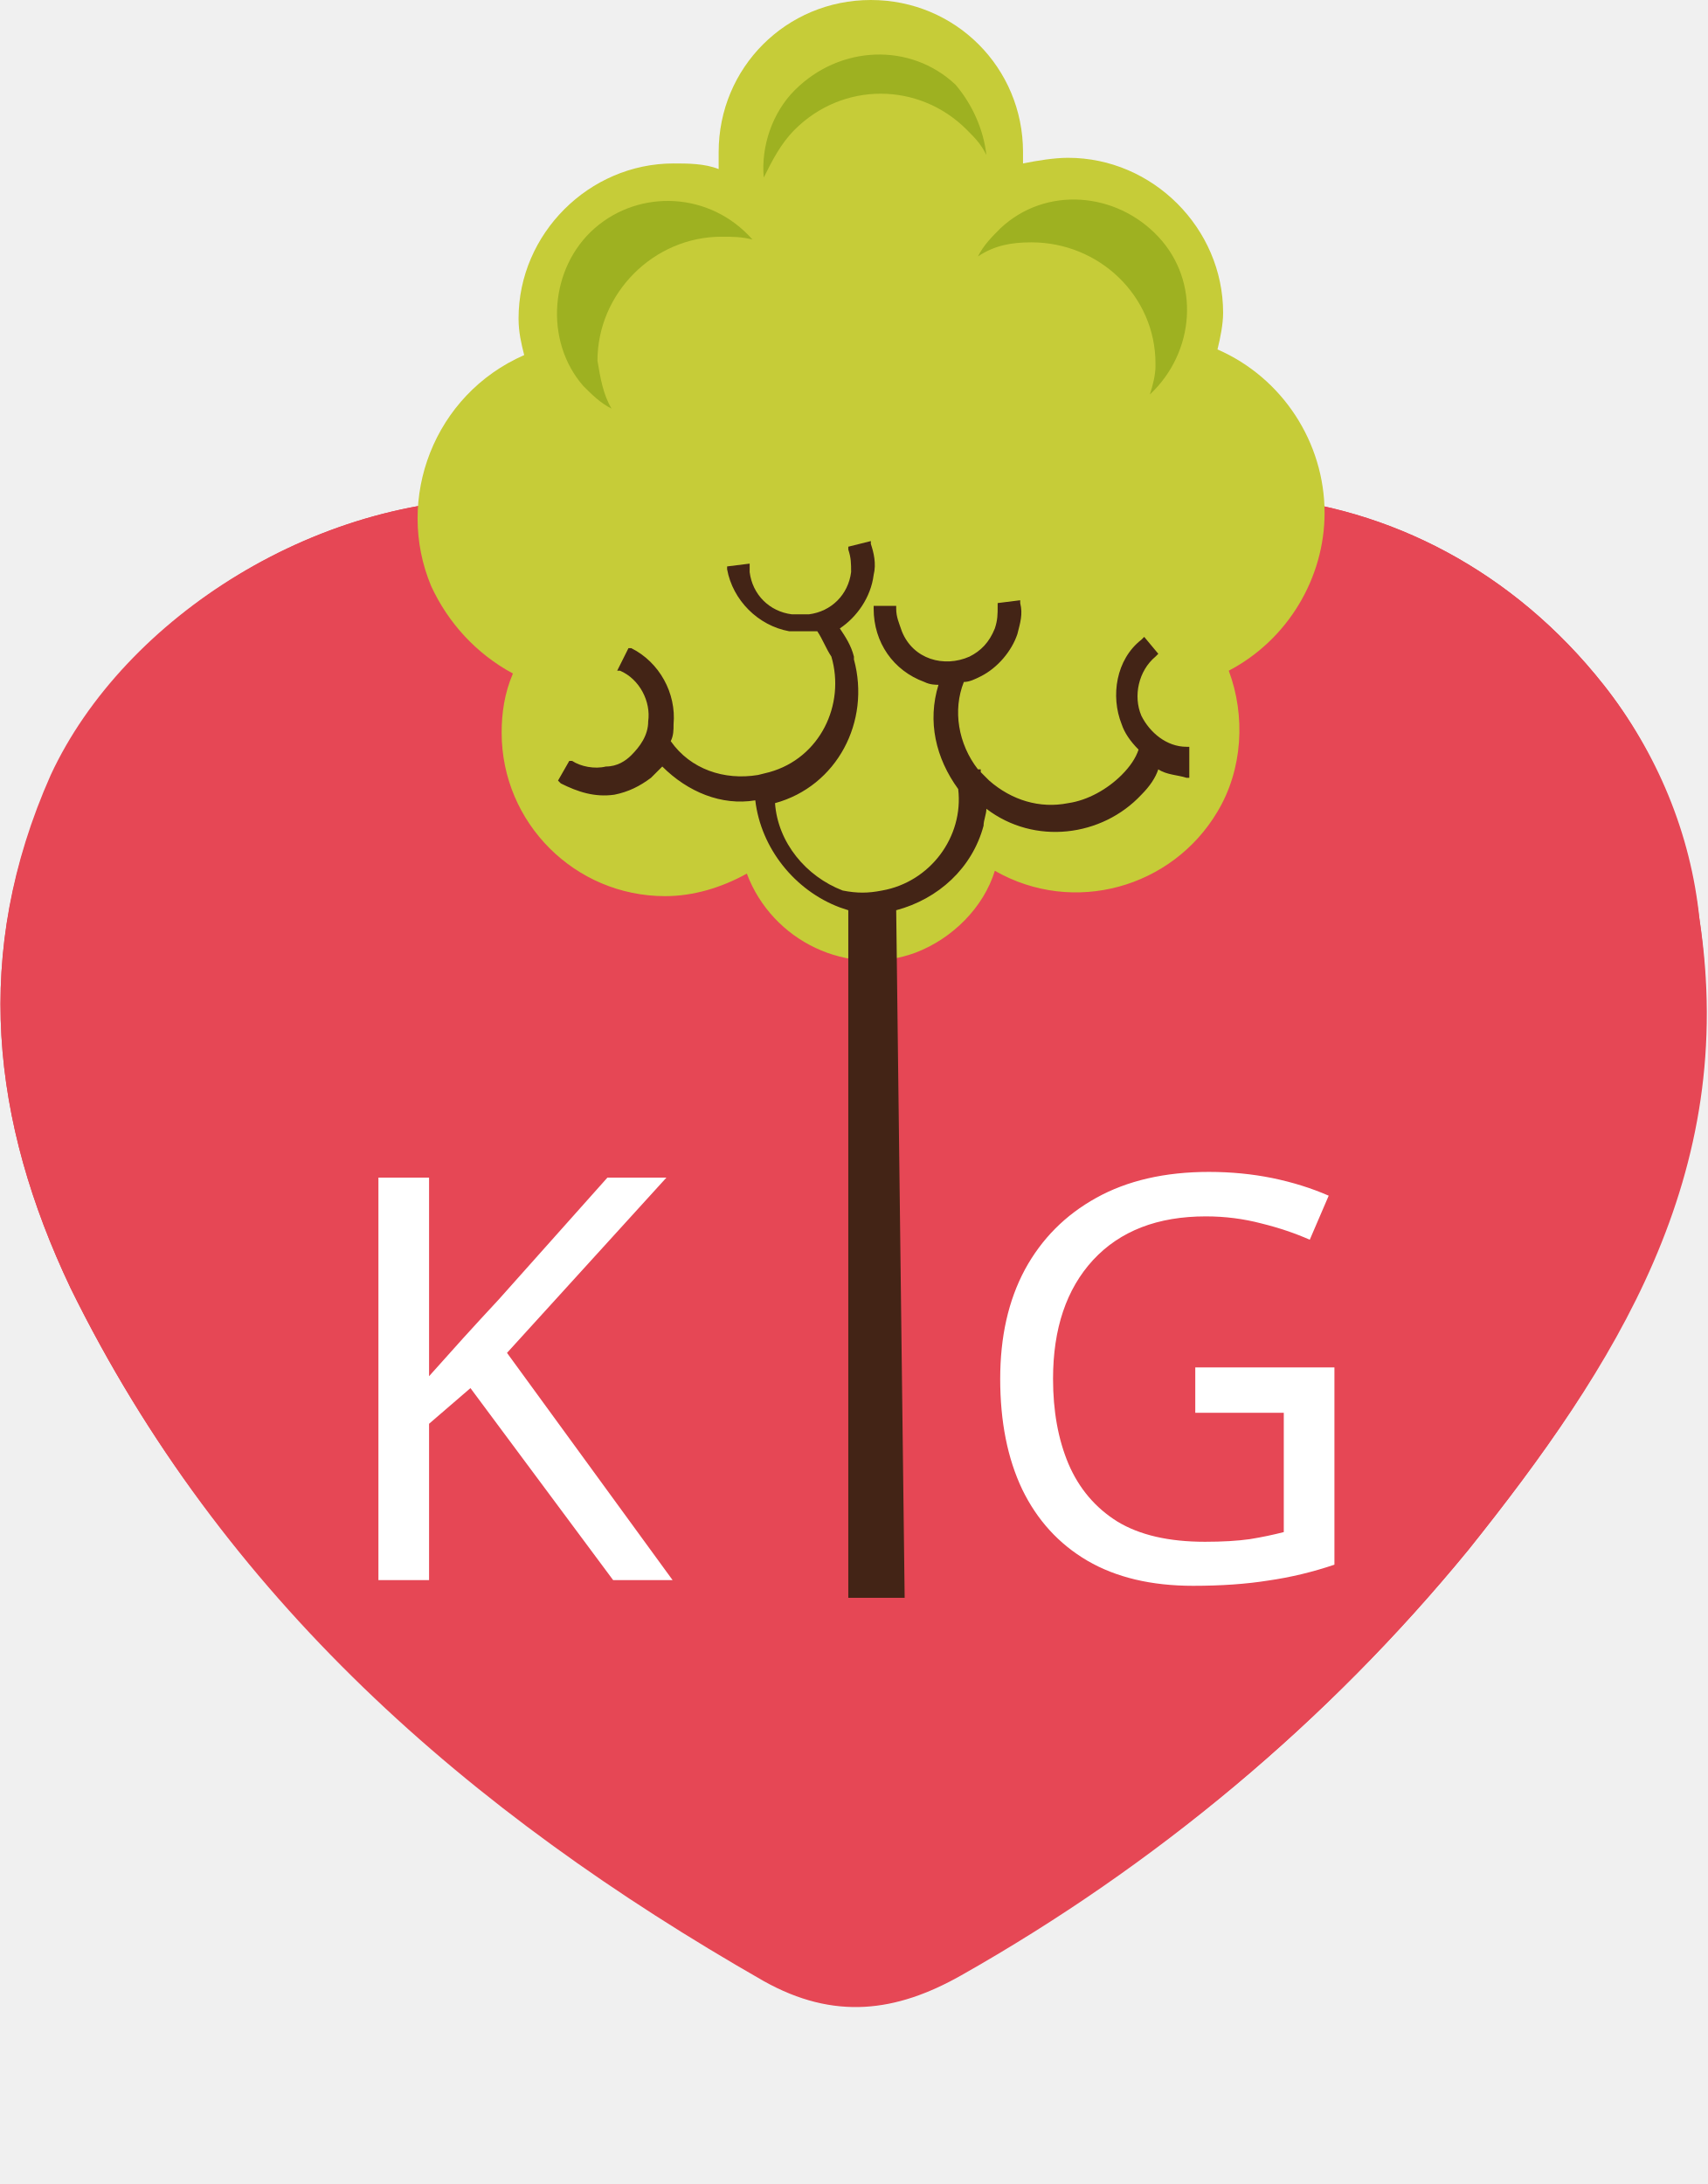
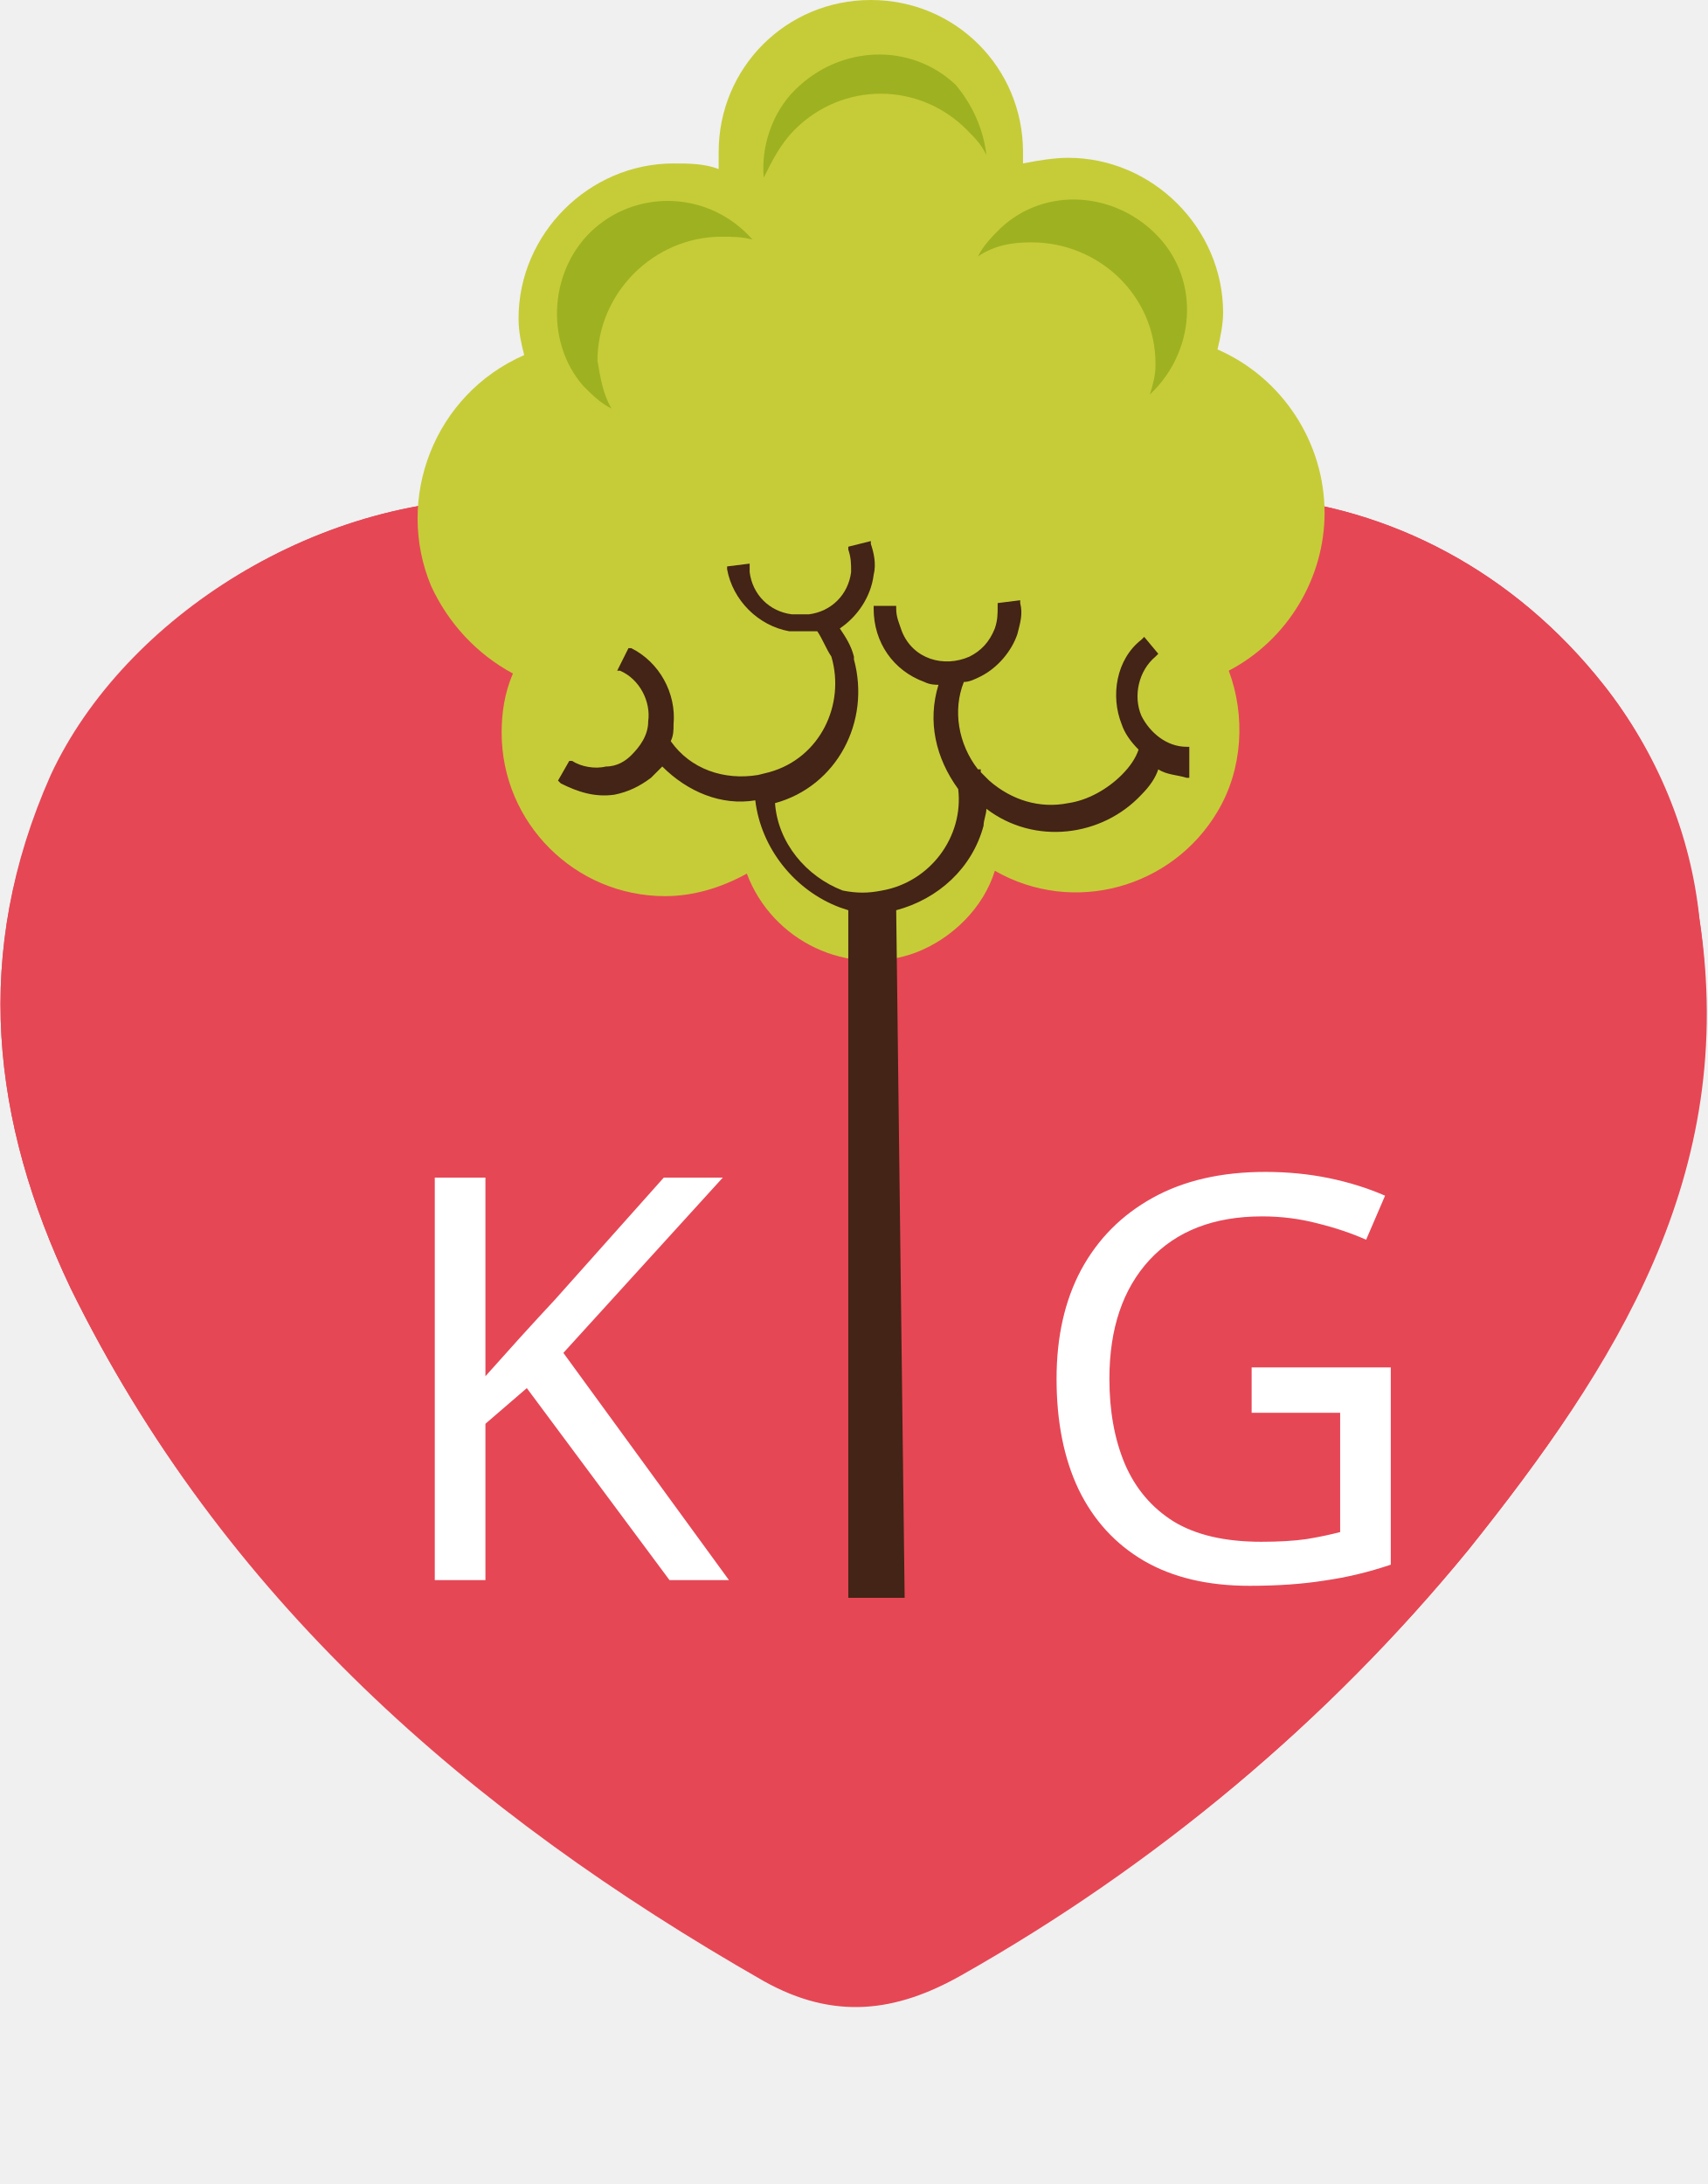
<svg xmlns="http://www.w3.org/2000/svg" version="1.1" id="Layer_1" x="0px" y="0px" viewBox="0 0 60.6 77.5" style="enable-background:new 0 0 60.6 77.5;" xml:space="preserve">
  <style type="text/css">
	.st0{fill:#E64755;}
	.st1{fill:#C6CC38;}
	.st2{fill:#432416;}
	.st3{fill:#9EB121;}
	.st4{fill:#FFFFFF;}
- 	.st5{font-family:'Helvetica-Bold';}
+ 	.st5{font-family:'Lato-Bold';}
	.st6{font-size:20px;}
</style>
  <g id="Layer_2_1_">
    <g id="Layer_1-2">
      <g id="Layer_2-2">
        <g id="Layer_1-2-2">
          <path class="st0" d="M18.5,17.7c-7.1-0.3-14.1,4.2-16.7,9.9C-1,33.8-0.3,39.8,2.5,45.7c5.4,11,14.2,18.6,24.6,24.5      c2.4,1.4,4.6,1.1,7-0.2c6.9-3.8,13-8.9,18-15c5.2-6.5,9.6-13.3,8.2-22.4c-0.4-3-1.5-5.9-3.4-8.3c-6.4-8.1-17.6-9-25.5-2.1      c-0.8,0.7-1.2,0.9-2.1,0C26.5,19.4,22.6,17.8,18.5,17.7z" />
          <path class="st0" d="M18.5,17.7c4,0.1,7.9,1.7,10.8,4.5c0.9,0.8,1.3,0.7,2.1,0c7.9-6.9,19.1-6,25.5,2.1c1.9,2.4,3.1,5.3,3.4,8.3      c1.3,9.1-3,15.9-8.2,22.4c-5,6.1-11.1,11.2-18,15.1c-2.3,1.3-4.5,1.6-7,0.2c-10.5-6-19.2-13.6-24.6-24.6      C-0.3,39.8-1,33.8,1.8,27.5C4.4,21.9,11.4,17.4,18.5,17.7z" />
        </g>
      </g>
    </g>
    <g id="objects">
      <path class="st1" d="M47,18.2c0-2.5-1.5-4.8-3.8-5.8c0.1-0.4,0.2-0.9,0.2-1.3c0-3-2.5-5.5-5.5-5.5c-0.5,0-1.1,0.1-1.6,0.2    c0-0.1,0-0.2,0-0.2V5.4c0-3-2.4-5.4-5.4-5.4s-5.4,2.4-5.4,5.4v0.2c0,0.1,0,0.3,0,0.4c-0.5-0.2-1.1-0.2-1.6-0.2    c-3,0-5.5,2.5-5.5,5.5c0,0.5,0.1,0.9,0.2,1.3c-3.2,1.4-4.6,5.1-3.3,8.2c0.6,1.3,1.6,2.4,2.9,3.1c-0.3,0.7-0.4,1.4-0.4,2.1    c0,3.2,2.6,5.8,5.8,5.8c1,0,2-0.3,2.9-0.8c0.9,2.4,3.6,3.7,6,2.8c1.3-0.5,2.4-1.6,2.8-2.9c2.8,1.6,6.3,0.6,7.9-2.1    c0.9-1.5,1-3.4,0.4-5C45.7,22.7,47,20.5,47,18.2" />
      <path class="st2" d="M42.1,26.5c-0.7,0-1.3-0.5-1.6-1.1c-0.3-0.7-0.1-1.6,0.5-2.1l0.1-0.1l-0.5-0.6l-0.1,0.1c-0.9,0.7-1.1,2-0.7,3    c0.1,0.3,0.3,0.6,0.6,0.9c-0.1,0.3-0.3,0.6-0.6,0.9c-0.5,0.5-1.2,0.9-1.9,1c-1,0.2-2-0.1-2.8-0.8c-0.1-0.1-0.2-0.2-0.3-0.3l0,0v0    v-0.1h-0.1c-0.7-0.9-0.9-2.1-0.5-3.1c0.2,0,0.4-0.1,0.6-0.2c0.6-0.3,1.1-0.9,1.3-1.5c0.1-0.4,0.2-0.7,0.1-1.1v-0.1l-0.8,0.1v0.1    c0,0.3,0,0.5-0.1,0.8c-0.2,0.5-0.5,0.8-0.9,1c-0.9,0.4-2,0.1-2.4-0.9c-0.1-0.3-0.2-0.5-0.2-0.8v-0.1H31v0.1c0,1.2,0.7,2.2,1.8,2.6    c0.2,0.1,0.4,0.1,0.5,0.1c-0.4,1.3-0.1,2.6,0.7,3.7c0.2,1.7-1,3.3-2.7,3.6c-0.5,0.1-0.9,0.1-1.4,0c-1.3-0.5-2.3-1.7-2.4-3.1l0,0    c2.2-0.6,3.4-2.9,2.8-5.1c0,0,0-0.1,0-0.1c-0.1-0.4-0.3-0.7-0.5-1c0.6-0.4,1.1-1.1,1.2-1.9c0.1-0.4,0-0.8-0.1-1.1v-0.1l-0.8,0.2    v0.1c0.1,0.3,0.1,0.5,0.1,0.8c-0.1,0.8-0.7,1.4-1.5,1.5c-0.2,0-0.4,0-0.6,0c-0.8-0.1-1.4-0.7-1.5-1.5V20l-0.8,0.1v0.1    c0.2,1.1,1.1,2,2.2,2.2c0.3,0,0.6,0,0.8,0l0.2,0c0.2,0.3,0.3,0.6,0.5,0.9c0.5,1.7-0.4,3.6-2.2,4.1l-0.4,0.1    c-1.2,0.2-2.4-0.2-3.1-1.2c0.1-0.2,0.1-0.4,0.1-0.6c0.1-1.1-0.5-2.2-1.5-2.7l-0.1,0l-0.4,0.8H22c0.7,0.3,1.1,1.1,1,1.8    c0,0.5-0.3,0.9-0.6,1.2c-0.2,0.2-0.5,0.4-0.9,0.4c-0.4,0.1-0.9,0-1.2-0.2l-0.1,0l-0.4,0.7l0.1,0.1c0.6,0.3,1.2,0.5,1.9,0.4    c0.5-0.1,0.9-0.3,1.3-0.6c0.1-0.1,0.3-0.3,0.4-0.4c0.9,0.9,2.1,1.4,3.3,1.2c0.2,1.7,1.4,3.2,3,3.8l0.3,0.1v24.4h2l-0.3-24.4    c1.5-0.4,2.7-1.5,3.1-3c0-0.2,0.1-0.4,0.1-0.6c1.7,1.3,4.1,1,5.5-0.5c0.3-0.3,0.5-0.6,0.6-0.9c0.3,0.2,0.7,0.2,1,0.3h0.1v-0.1    c0-0.2,0-0.4,0-0.6V26.5z" />
      <path class="st3" d="M21.2,12.8c0-2.4,2-4.4,4.4-4.4l0,0c0.4,0,0.7,0,1.1,0.1c-1.5-1.7-4-1.8-5.6-0.4s-1.8,4-0.4,5.6    c0.3,0.3,0.6,0.6,1,0.8C21.4,14,21.3,13.4,21.2,12.8" />
      <path class="st3" d="M28.2,4.6c1.7-1.7,4.4-1.7,6.1,0c0.3,0.3,0.5,0.5,0.7,0.9c-0.1-0.9-0.5-1.8-1.1-2.5c-1.6-1.5-4.1-1.4-5.7,0.2    c-0.8,0.8-1.2,2-1.1,3.1C27.4,5.7,27.7,5.1,28.2,4.6" />
      <path class="st3" d="M36.6,8.6c2.4,0,4.4,1.9,4.4,4.3c0,0,0,0.1,0,0.1c0,0.3-0.1,0.7-0.2,1c1.6-1.5,1.8-4,0.3-5.6    c-1.5-1.6-4-1.8-5.6-0.3c-0.3,0.3-0.6,0.6-0.8,1C35.3,8.7,35.9,8.6,36.6,8.6" />
-       <text transform="matrix(1 0 0 1 11.49 56.0699)" class="st4 st5 st6">K  G</text>
+       <text transform="matrix(1 0 0 1 13.49 56.0699)" class="st4 st5 st6">K  G</text>
    </g>
  </g>
</svg>
